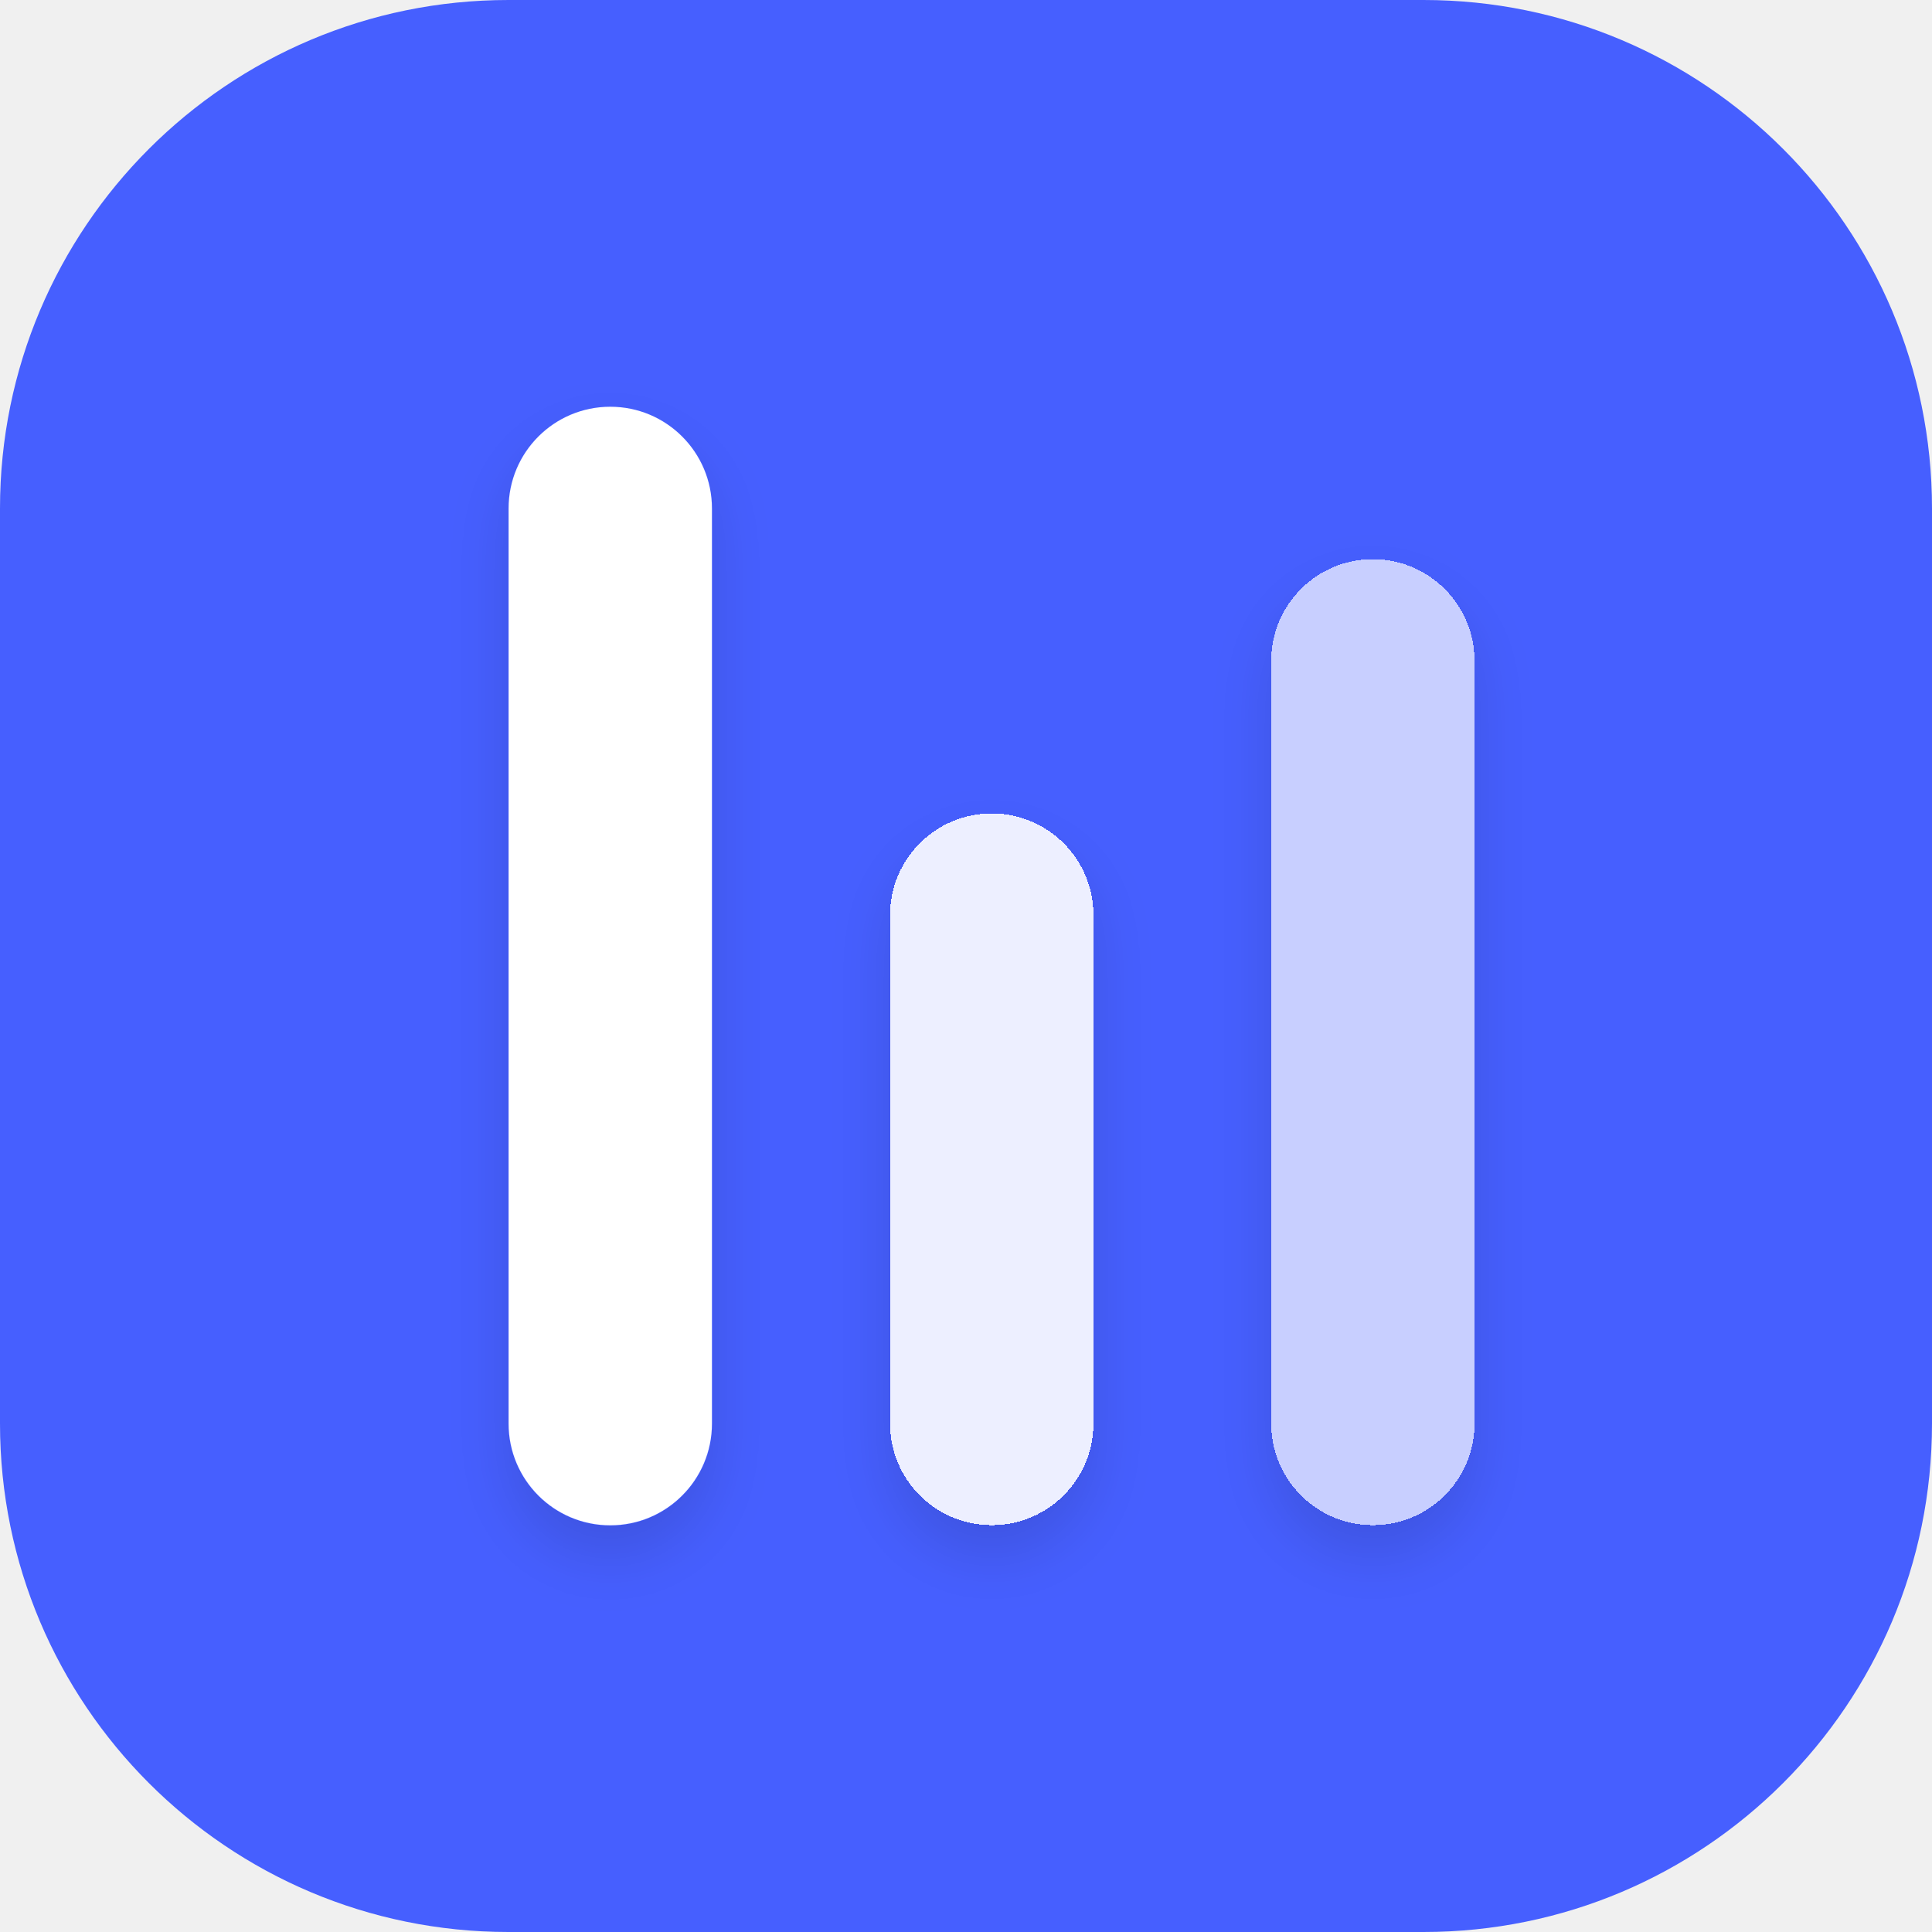
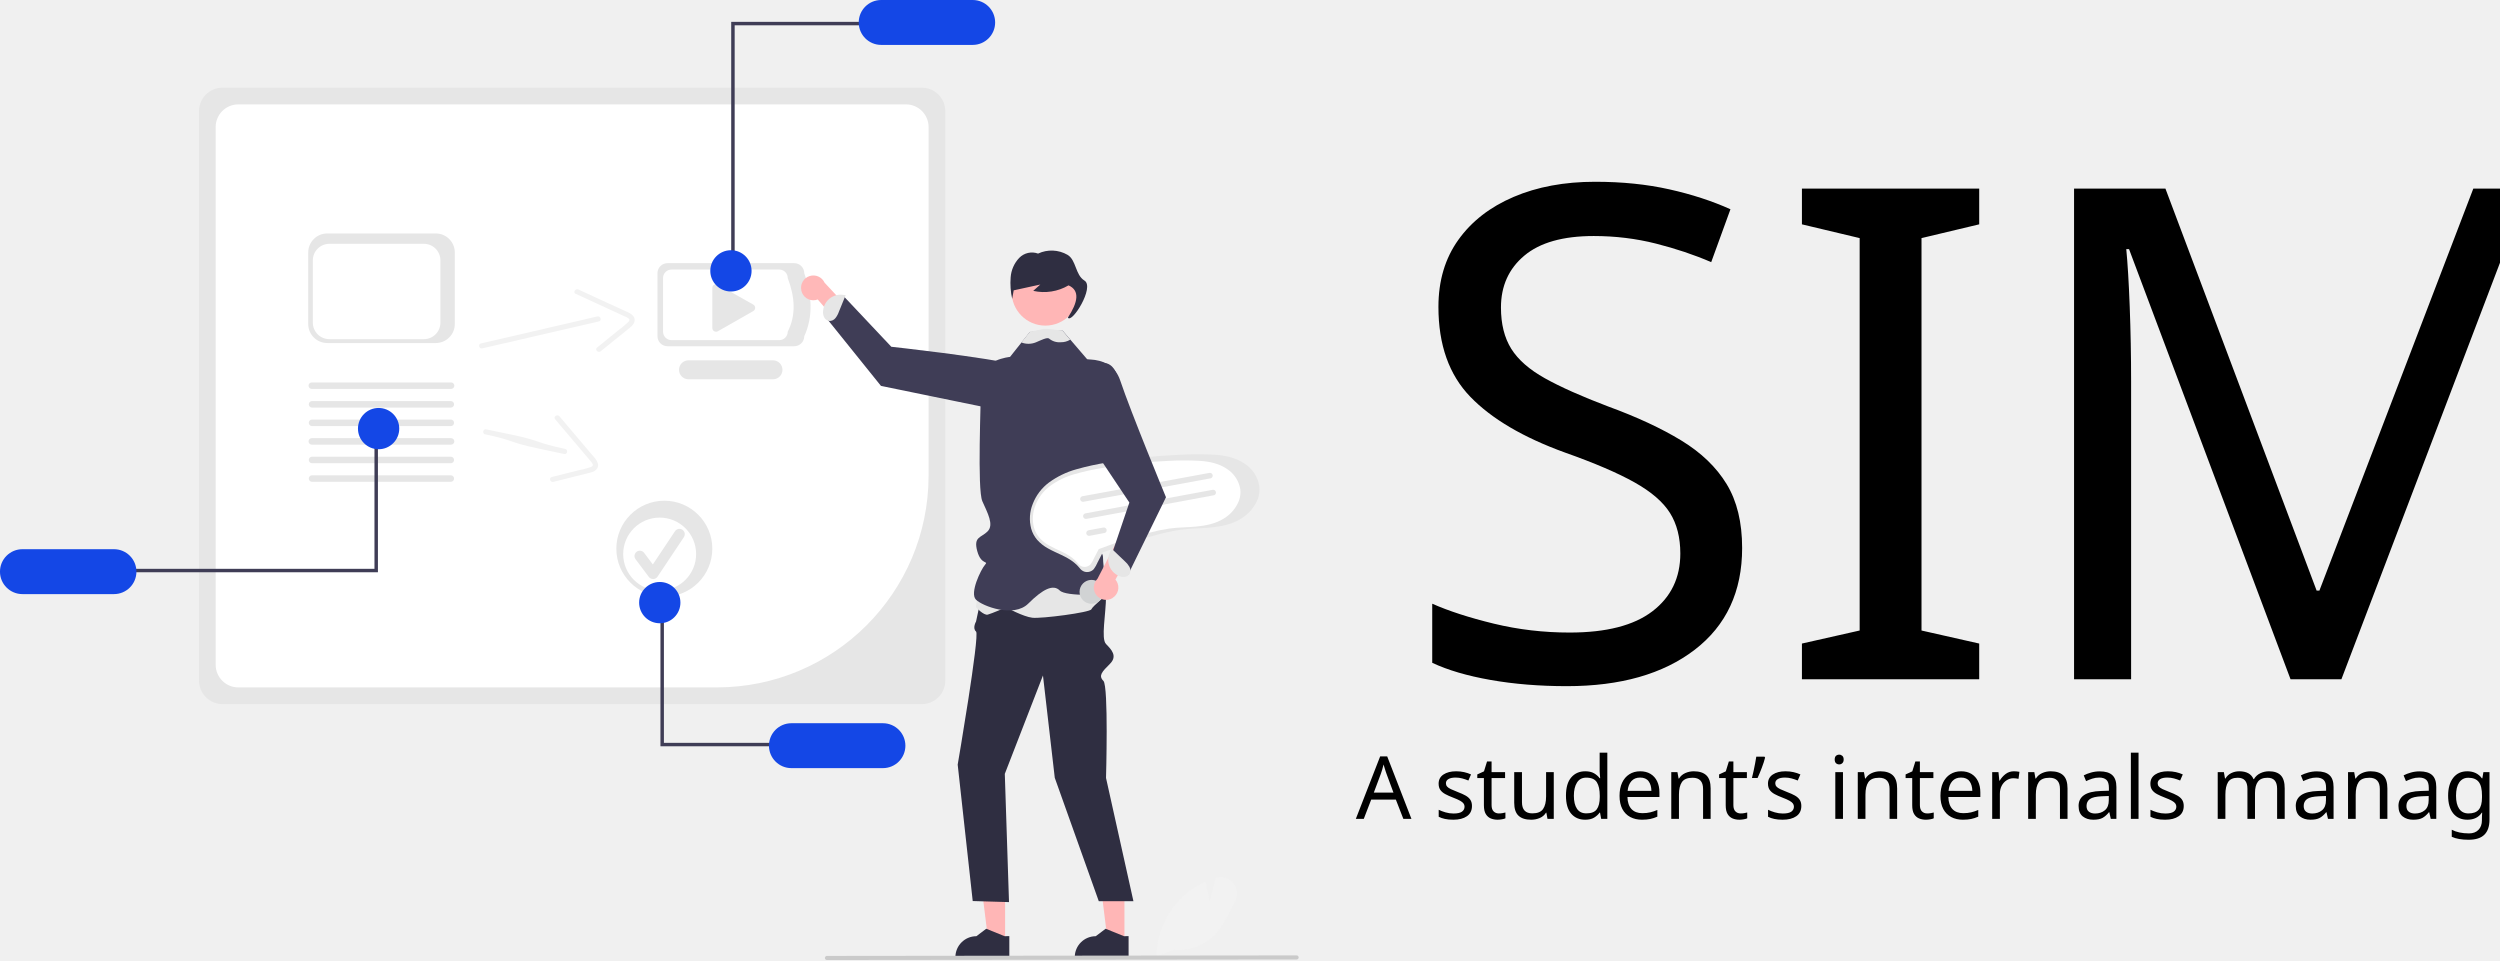
- <svg xmlns="http://www.w3.org/2000/svg" width="32" height="32" viewBox="0 0 32 32" fill="none">
-   <path d="M0 8.421C0 3.77 3.77 0 8.421 0H23.579C28.23 0 32 3.77 32 8.421V23.579C32 28.23 28.23 32 23.579 32H8.421C3.77 32 0 28.23 0 23.579V8.421Z" fill="#465FFF" />
-   <g filter="url(#filter0_d_1884_16361)">
-     <path d="M8.424 8.422C8.424 7.491 9.178 6.737 10.108 6.737C11.038 6.737 11.792 7.491 11.792 8.422V23.579C11.792 24.51 11.038 25.264 10.108 25.264C9.178 25.264 8.424 24.51 8.424 23.579V8.422Z" fill="white" />
-   </g>
-   <g filter="url(#filter1_d_1884_16361)">
-     <path d="M14.742 15.157C14.742 14.227 15.496 13.473 16.426 13.473C17.357 13.473 18.111 14.227 18.111 15.157V23.578C18.111 24.508 17.357 25.262 16.426 25.262C15.496 25.262 14.742 24.508 14.742 23.578V15.157Z" fill="white" fill-opacity="0.9" shape-rendering="crispEdges" />
-   </g>
-   <g filter="url(#filter2_d_1884_16361)">
-     <path d="M21.055 10.946C21.055 10.016 21.809 9.262 22.739 9.262C23.669 9.262 24.423 10.016 24.423 10.946V23.578C24.423 24.508 23.669 25.262 22.739 25.262C21.809 25.262 21.055 24.508 21.055 23.578V10.946Z" fill="white" fill-opacity="0.7" shape-rendering="crispEdges" />
-   </g>
+ <svg xmlns="http://www.w3.org/2000/svg" id="Layer_1" data-name="Layer 1" viewBox="0 0 1033.19 396.76">
  <defs>
-     <filter id="filter0_d_1884_16361" x="7.424" y="6.237" width="5.368" height="20.526" filterUnits="userSpaceOnUse" color-interpolation-filters="sRGB">
-       <feFlood flood-opacity="0" result="BackgroundImageFix" />
-       <feColorMatrix in="SourceAlpha" type="matrix" values="0 0 0 0 0 0 0 0 0 0 0 0 0 0 0 0 0 0 127 0" result="hardAlpha" />
-       <feOffset dy="0.5" />
-       <feGaussianBlur stdDeviation="0.5" />
-       <feComposite in2="hardAlpha" operator="out" />
-       <feColorMatrix type="matrix" values="0 0 0 0 0 0 0 0 0 0 0 0 0 0 0 0 0 0 0.12 0" />
-       <feBlend mode="normal" in2="BackgroundImageFix" result="effect1_dropShadow_1884_16361" />
-       <feBlend mode="normal" in="SourceGraphic" in2="effect1_dropShadow_1884_16361" result="shape" />
-     </filter>
-     <filter id="filter1_d_1884_16361" x="13.742" y="12.973" width="5.368" height="13.789" filterUnits="userSpaceOnUse" color-interpolation-filters="sRGB">
-       <feFlood flood-opacity="0" result="BackgroundImageFix" />
-       <feColorMatrix in="SourceAlpha" type="matrix" values="0 0 0 0 0 0 0 0 0 0 0 0 0 0 0 0 0 0 127 0" result="hardAlpha" />
-       <feOffset dy="0.5" />
-       <feGaussianBlur stdDeviation="0.5" />
-       <feComposite in2="hardAlpha" operator="out" />
-       <feColorMatrix type="matrix" values="0 0 0 0 0 0 0 0 0 0 0 0 0 0 0 0 0 0 0.12 0" />
-       <feBlend mode="normal" in2="BackgroundImageFix" result="effect1_dropShadow_1884_16361" />
-       <feBlend mode="normal" in="SourceGraphic" in2="effect1_dropShadow_1884_16361" result="shape" />
-     </filter>
-     <filter id="filter2_d_1884_16361" x="20.055" y="8.762" width="5.368" height="18" filterUnits="userSpaceOnUse" color-interpolation-filters="sRGB">
-       <feFlood flood-opacity="0" result="BackgroundImageFix" />
-       <feColorMatrix in="SourceAlpha" type="matrix" values="0 0 0 0 0 0 0 0 0 0 0 0 0 0 0 0 0 0 127 0" result="hardAlpha" />
-       <feOffset dy="0.5" />
-       <feGaussianBlur stdDeviation="0.5" />
-       <feComposite in2="hardAlpha" operator="out" />
-       <feColorMatrix type="matrix" values="0 0 0 0 0 0 0 0 0 0 0 0 0 0 0 0 0 0 0.12 0" />
-       <feBlend mode="normal" in2="BackgroundImageFix" result="effect1_dropShadow_1884_16361" />
-       <feBlend mode="normal" in="SourceGraphic" in2="effect1_dropShadow_1884_16361" result="shape" />
-     </filter>
+     <style>.cls-1{fill:#e6e6e6;}.cls-2{fill:#fff;}.cls-3{fill:#f2f2f2;}.cls-4{fill:#ffb8b8;}.cls-5{fill:#ffb6b6;}.cls-6{fill:#2f2e41;}.cls-7{fill:#3f3d56;}.cls-8{fill:#cacaca;}.cls-9{fill:#1447e6;}.cls-10{fill:#d1d3d4;}.cls-11{font-size:284px;}.cls-11,.cls-12{font-family:Haettenschweiler;}.cls-12{font-size:36px;}</style>
  </defs>
+   <path class="cls-1" d="M438.54,470.56h-289a9.73,9.73,0,0,1-9.71-9.72V225.5a9.71,9.71,0,0,1,9.71-9.71h289a9.71,9.71,0,0,1,9.71,9.71V460.84A9.73,9.73,0,0,1,438.54,470.56Z" transform="translate(-57.58 -179.56)" />
+   <path class="cls-2" d="M156.06,222.7a9.36,9.36,0,0,0-9.35,9.36V454.29a9.36,9.36,0,0,0,9.35,9.36H353.89a87.55,87.55,0,0,0,87.45-87.45V232.06A9.36,9.36,0,0,0,432,222.7Z" transform="translate(-57.58 -179.56)" />
+   <path class="cls-1" d="M385.83,322.65h-52.4a4.14,4.14,0,0,1-4.13-4.12V292.44a4.14,4.14,0,0,1,4.13-4.12h52.4a4.14,4.14,0,0,1,4.13,4.12c3.24,9.23,3.7,18,0,26.09A4.14,4.14,0,0,1,385.83,322.65Z" transform="translate(-57.58 -179.56)" />
+   <path class="cls-2" d="M379.63,320.13H335.1a3.5,3.5,0,0,1-3.5-3.5V294.46a3.5,3.5,0,0,1,3.5-3.5h44.53a3.5,3.5,0,0,1,3.5,3.5c3,7.9,3.49,15.36,0,22.17A3.5,3.5,0,0,1,379.63,320.13Z" transform="translate(-57.58 -179.56)" />
+   <path class="cls-1" d="M377.22,336.31h-35.3a3.92,3.92,0,0,1,0-7.83h35.31a3.92,3.92,0,0,1,0,7.83Z" transform="translate(-57.58 -179.56)" />
+   <path class="cls-1" d="M353.49,297a1.52,1.52,0,0,0-1.53,1.53v16.6a1.52,1.52,0,0,0,1.53,1.53,1.6,1.6,0,0,0,.76-.2l14.65-8.35a1.54,1.54,0,0,0,0-2.67l-14.65-8.25A1.52,1.52,0,0,0,353.49,297Z" transform="translate(-57.58 -179.56)" />
+   <path class="cls-3" d="M567.28,544.55a6.54,6.54,0,0,0-7-2.23l-.27.08-2.46,9.6c-.37-1.43-1.16-4.66-1.65-7.82l0-.26-.24.1a33.8,33.8,0,0,0-7.2,4.34,34.55,34.55,0,0,0-12.91,26v.3l.32-.11,7-2.5a20.85,20.85,0,0,0,16.83-6.28c2.83-3,4.76-6.81,6.64-10.51.55-1.09,1.11-2.2,1.68-3.27A6.65,6.65,0,0,0,567.28,544.55Z" transform="translate(-57.58 -179.56)" />
+   <path class="cls-4" d="M388.74,299.57a5.07,5.07,0,0,0,5.93,4,5,5,0,0,0,.86-.25l20.9,24.31,2.64-9-20.71-22.24a5.09,5.09,0,0,0-9.62,3.13Z" transform="translate(-57.58 -179.56)" />
+   <polygon class="cls-5" points="415.38 389.17 408.46 389.17 405.17 362.5 415.38 362.5 415.38 389.17" />
+   <path class="cls-6" d="M472.77,566.47l-7.39-3-.21-.09-4.07,3.09a8.68,8.68,0,0,0-8.68,8.68v.28h22.29v-9Z" transform="translate(-57.58 -179.56)" />
+   <polygon class="cls-5" points="464.71 389.17 457.79 389.17 454.5 362.5 464.71 362.5 464.71 389.17" />
+   <path class="cls-6" d="M522.1,566.47l-7.39-3-.21-.09-4.07,3.09a8.68,8.68,0,0,0-8.68,8.68v.28H524v-9Z" transform="translate(-57.58 -179.56)" />
+   <path class="cls-6" d="M506,409.45s8.67,9,8.67,16.44-2.16,17.59,0,19.82,4.88,4.94,1.63,8.19-4.88,4.88-2.71,7.05,1.08,40.11,1.08,40.11L526,552H511.68l-18.19-51-4.88-42.28-15.77,40.66,1.74,53-15-.44-6.21-56.38s9.21-53.62,7.59-55,0-4.15,0-4.15L465.31,416Z" transform="translate(-57.58 -179.56)" />
+   <path class="cls-7" d="M489,345.48s2.95-11.62-10.64-15-52.42-7.61-52.42-7.61l-19.63-20.83-6.65,9.66,22,27.34,52.14,10.71Z" transform="translate(-57.58 -179.56)" />
+   <path class="cls-1" d="M402.87,311a9,9,0,0,0,1.41-2.62l2.82-6.91-.73,0a7.3,7.3,0,0,0-8.53,5.82,7.53,7.53,0,0,0-.11.83,4.8,4.8,0,0,0,.46,2.58,2.81,2.81,0,0,0,2.07,1.51A3.09,3.09,0,0,0,402.87,311Z" transform="translate(-57.58 -179.56)" />
+   <path class="cls-1" d="M462.54,418.73l-1.63,11.79s3.25,3.49,4.88,3.05,7.59-3,7.59-3,7.05,3.86,10.84,4.29,23.85-2.18,24.39-3.49,6.85-6.44,6.85-6.44L513,410Z" transform="translate(-57.58 -179.56)" />
+   <path class="cls-7" d="M515.35,377.49s-1.37,11.36-.29,12.41-1.08,7.63-3.25,12,1.62,4.88,1.62,8.13,1.63,15.18,1.63,15.18-16.81,1.09-19.52-1.62-7-.55-13,5.42-18.91,1.08-21.62-1.63S463,414.87,464.65,413s-1.57.3-3.2-5.7,1.57-5.42,4.28-8.13,0-7.59-2.17-12.46-.54-41.2-.54-49.88S475,327.06,475,327.06l4.72-5.94,3.47-4.36,6.79-.27h.18l6.58-.27,3.19,3.72,7.05,8.21,8.13,1.63c6.5,2.17,4.88,15.72,4.88,15.72Z" transform="translate(-57.58 -179.56)" />
+   <circle class="cls-5" cx="432.02" cy="120.64" r="13.93" />
+   <path class="cls-6" d="M505.75,295.51c-3.83-2.35-3.34-8.49-7-10.64a13.14,13.14,0,0,0-12.16-.51,7.33,7.33,0,0,0-7.79,1.78,13,13,0,0,0-3.54,8,29.85,29.85,0,0,0,.63,8.94c.21-1.18.42-2.36.62-3.53l11-2.4-2.92,2.62a20,20,0,0,0,14.59-2.28c4.78,2.14,3.91,6.95-.28,13.34C500.48,313.5,510.12,298.19,505.75,295.51Z" transform="translate(-57.58 -179.56)" />
+   <path class="cls-1" d="M499.88,319.93l-.1.07a7.14,7.14,0,0,1-3.8,1,6.7,6.7,0,0,1-4.84-1.51c-.71-.68-3.53.74-5.39,1.53a8.14,8.14,0,0,1-6.08.07l3.47-4.36,5.71-1.27h1.43l6.41.72Z" transform="translate(-57.58 -179.56)" />
+   <path class="cls-8" d="M593.44,576.1l-194,.21a.85.85,0,1,1,0-1.69h0l194-.22a.85.85,0,1,1,0,1.7Z" transform="translate(-57.58 -179.56)" />
+   <polygon class="cls-7" points="303.62 111.13 302.19 111.13 302.19 9.03 358.34 9.03 358.34 10.46 303.62 10.46 303.62 111.13" />
+   <path class="cls-9" d="M459.57,179.56H421.75a9.28,9.28,0,1,0,0,18.56h37.82a9.28,9.28,0,1,0,0-18.56Z" transform="translate(-57.58 -179.56)" />
+   <circle class="cls-9" cx="302.08" cy="111.94" r="8.53" />
+   <path class="cls-3" d="M256.91,323.54l37.4-8.66,10.74-2.48c1.34-.31.79-2.38-.56-2.07L267.09,319l-10.74,2.48c-1.34.31-.78,2.38.56,2.07Z" transform="translate(-57.58 -179.56)" />
+   <path class="cls-3" d="M295.53,301l20,9.21a6.78,6.78,0,0,1,1.89,1c.56.55.15,1.07-.3,1.54a45,45,0,0,1-4.26,3.52l-8.53,6.93c-1.07.87.44,2.39,1.5,1.53l7.43-6,3.72-3c1.05-.86,2.33-1.73,2.75-3.09.89-2.87-2.61-4-4.56-4.9l-8.72-4-9.85-4.54c-1.25-.57-2.35,1.27-1.1,1.85Z" transform="translate(-57.58 -179.56)" />
+   <path class="cls-1" d="M571.87,371.12c-3.57-2.42-7.9-3.32-12.14-3.62a131.42,131.42,0,0,0-14.45,0q-7.5.3-15,1.09t-14.85,2.07a110.23,110.23,0,0,0-13.09,2.86A35.09,35.09,0,0,0,491.05,379a20,20,0,0,0-6.65,8.79,16.3,16.3,0,0,0-.64,10.32,12.25,12.25,0,0,0,2.43,4.52,16.94,16.94,0,0,0,4.53,3.59c3.54,2,7.55,3.23,10.75,5.82a15.43,15.43,0,0,1,2.29,2.28,4.18,4.18,0,0,0,1.85,1.45,3.76,3.76,0,0,0,4-1,13.64,13.64,0,0,0,1.6-2.83l1.69-3.26a4.15,4.15,0,0,1,.42-.81c.12-.15-.1,0-.06,0s.07,0,.1,0a2.32,2.32,0,0,1,.44-.16q2.34-.9,4.7-1.73c5.82-2.08,11.71-4,17.69-5.54a87,87,0,0,1,9.34-1.95c4.08-.58,8.22-.52,12.32-.91,4.42-.43,9-1.32,12.75-3.75a16.59,16.59,0,0,0,6.86-8.21,11.48,11.48,0,0,0,.57-5.07A13.67,13.67,0,0,0,571.87,371.12Z" transform="translate(-57.58 -179.56)" />
+   <path class="cls-2" d="M564.57,373.3c-3.23-2.19-7.14-3-11-3.27a116.12,116.12,0,0,0-13.06,0q-6.78.27-13.53,1t-13.43,1.87a99.21,99.21,0,0,0-11.82,2.59,31.79,31.79,0,0,0-10.23,4.94,18.13,18.13,0,0,0-6,7.95,14.81,14.81,0,0,0-.58,9.32,11.16,11.16,0,0,0,2.2,4.08,15.37,15.37,0,0,0,4.1,3.25c3.19,1.82,6.82,2.92,9.71,5.26a13.44,13.44,0,0,1,2.07,2.06,3.77,3.77,0,0,0,1.67,1.31,3.42,3.42,0,0,0,3.66-.94,12.38,12.38,0,0,0,1.44-2.56l1.52-2.94a4,4,0,0,1,.38-.74c.12-.13-.09,0-.05,0s.07,0,.09,0a2.74,2.74,0,0,1,.4-.15c1.41-.54,2.82-1.06,4.25-1.56,5.26-1.87,10.57-3.6,16-5a75.91,75.91,0,0,1,8.45-1.77c3.68-.52,7.42-.46,11.13-.82,4-.39,8.1-1.19,11.52-3.39a14.94,14.94,0,0,0,6.19-7.41,10.37,10.37,0,0,0,.52-4.59A12.37,12.37,0,0,0,564.57,373.3Z" transform="translate(-57.58 -179.56)" />
+   <path class="cls-1" d="M557.82,377.25l-52.54,9.69a1.17,1.17,0,0,1-.44-2.29h0L557.39,375a1.16,1.16,0,0,1,1.36.93,1.18,1.18,0,0,1-.93,1.36Z" transform="translate(-57.58 -179.56)" />
+   <path class="cls-1" d="M559.11,384.26,506.58,394a1.16,1.16,0,1,1-.44-2.28h0L558.69,382a1.16,1.16,0,1,1,.42,2.28Z" transform="translate(-57.58 -179.56)" />
+   <path class="cls-1" d="M514,399.84,507.87,401a1.16,1.16,0,0,1-.42-2.29l6.12-1.13a1.16,1.16,0,0,1,.42,2.29Z" transform="translate(-57.58 -179.56)" />
+   <circle class="cls-10" cx="451.09" cy="244.59" r="4.94" />
+   <path class="cls-1" d="M237.69,321.33H192.82a7.87,7.87,0,0,1-7.86-7.86V283.9a7.87,7.87,0,0,1,7.86-7.86h44.87a7.87,7.87,0,0,1,7.85,7.86v29.57A7.87,7.87,0,0,1,237.69,321.33Z" transform="translate(-57.58 -179.56)" />
+   <path class="cls-2" d="M232.76,319.73H193.7a6.83,6.83,0,0,1-6.83-6.83V287.16a6.83,6.83,0,0,1,6.83-6.84h39.06a6.83,6.83,0,0,1,6.83,6.84V312.9A6.83,6.83,0,0,1,232.76,319.73Z" transform="translate(-57.58 -179.56)" />
+   <path class="cls-1" d="M244,348H186.43a1.35,1.35,0,0,1,0-2.69H244a1.35,1.35,0,0,1,0,2.69Z" transform="translate(-57.58 -179.56)" />
+   <path class="cls-1" d="M244,340.29H186.43a1.34,1.34,0,1,1,0-2.68H244a1.34,1.34,0,1,1,0,2.68Z" transform="translate(-57.58 -179.56)" />
+   <path class="cls-1" d="M244,355.65H186.43a1.35,1.35,0,0,1,0-2.69H244a1.35,1.35,0,0,1,0,2.69Z" transform="translate(-57.58 -179.56)" />
+   <path class="cls-1" d="M244,363.32H186.43a1.34,1.34,0,0,1,0-2.68H244a1.34,1.34,0,0,1,0,2.68Z" transform="translate(-57.58 -179.56)" />
+   <path class="cls-1" d="M244,371H186.43a1.35,1.35,0,0,1,0-2.69H244a1.35,1.35,0,0,1,0,2.69Z" transform="translate(-57.58 -179.56)" />
+   <path class="cls-1" d="M244,378.68H186.43a1.35,1.35,0,0,1,0-2.69H244a1.35,1.35,0,0,1,0,2.69Z" transform="translate(-57.58 -179.56)" />
+   <polygon class="cls-7" points="154.76 181.51 156.19 181.51 156.19 236.5 52.94 236.5 52.94 235.08 154.76 235.08 154.76 181.51" />
+   <path class="cls-9" d="M66.85,425.09h37.83a9.28,9.28,0,0,0,0-18.56H66.85a9.28,9.28,0,0,0,0,18.56Z" transform="translate(-57.58 -179.56)" />
+   <circle class="cls-9" cx="156.47" cy="177.13" r="8.53" />
+   <path class="cls-3" d="M258.12,359.06c12.52,2.66,9.33,3.18,21.85,5.84l10.78,2.29c1.35.29,1.72-1.82.37-2.11-12.52-2.66-9.33-3.18-21.85-5.84L258.49,357c-1.35-.29-1.72,1.82-.37,2.11Z" transform="translate(-57.58 -179.56)" />
+   <path class="cls-3" d="M287,352.83l14.25,16.82a6.59,6.59,0,0,1,1.28,1.73c.27.73-.31,1-.92,1.26a44.71,44.71,0,0,1-5.35,1.39l-10.66,2.67c-1.34.34-.62,2.36.71,2l9.29-2.33,4.64-1.16c1.32-.33,2.85-.58,3.81-1.64,2-2.22-.68-4.73-2.07-6.37l-6.2-7.32-7-8.28c-.88-1-2.66.16-1.77,1.21Z" transform="translate(-57.58 -179.56)" />
+   <circle class="cls-1" cx="274.55" cy="226.76" r="19.83" />
+   <circle class="cls-2" cx="272.62" cy="228.98" r="15.07" />
+   <path class="cls-1" d="M327.49,418.86a2.2,2.2,0,0,1-1.77-.88l-5.41-7.21a2.21,2.21,0,1,1,3.53-2.65h0l3.54,4.72,9.09-13.64a2.21,2.21,0,1,1,3.67,2.45h0l-10.82,16.23a2.18,2.18,0,0,1-1.77,1Z" transform="translate(-57.58 -179.56)" />
+   <path class="cls-4" d="M517.27,426.74a5.05,5.05,0,0,0,1.8-6.93,4.62,4.62,0,0,0-.52-.73l15.92-27.82-9.34.51-14,27a5.09,5.09,0,0,0,6.17,8Z" transform="translate(-57.58 -179.56)" />
+   <path class="cls-7" d="M499.34,329.22s16.86-5.42,21.2,7.59,18.91,48.25,18.91,48.25l-15.66,32-7-7.59,7.53-22.22L502.59,354.7Z" transform="translate(-57.58 -179.56)" />
+   <path class="cls-1" d="M524.33,413.78a9.32,9.32,0,0,0-1.91-2.29L517,406.32l-.3.66A7.31,7.31,0,0,0,519,417.06a7.53,7.53,0,0,0,.73.41,4.77,4.77,0,0,0,2.57.53,2.8,2.8,0,0,0,2.17-1.36A3.08,3.08,0,0,0,524.33,413.78Z" transform="translate(-57.58 -179.56)" />
+   <polygon class="cls-7" points="274.38 253.43 272.95 253.43 272.95 308.42 321.24 308.42 321.24 307 274.38 307 274.38 253.43" />
+   <path class="cls-9" d="M431.76,487.73a9.3,9.3,0,0,0-9.28-9.28H384.65a9.28,9.28,0,1,0,0,18.56h37.83A9.29,9.29,0,0,0,431.76,487.73Z" transform="translate(-57.58 -179.56)" />
+   <circle class="cls-9" cx="272.67" cy="249.05" r="8.53" />
+   <text class="cls-11" transform="translate(577.42 280.73)">SIMS</text>
+   <text class="cls-12" transform="translate(560.34 338.41)">A student’s internals management system</text>
</svg>
